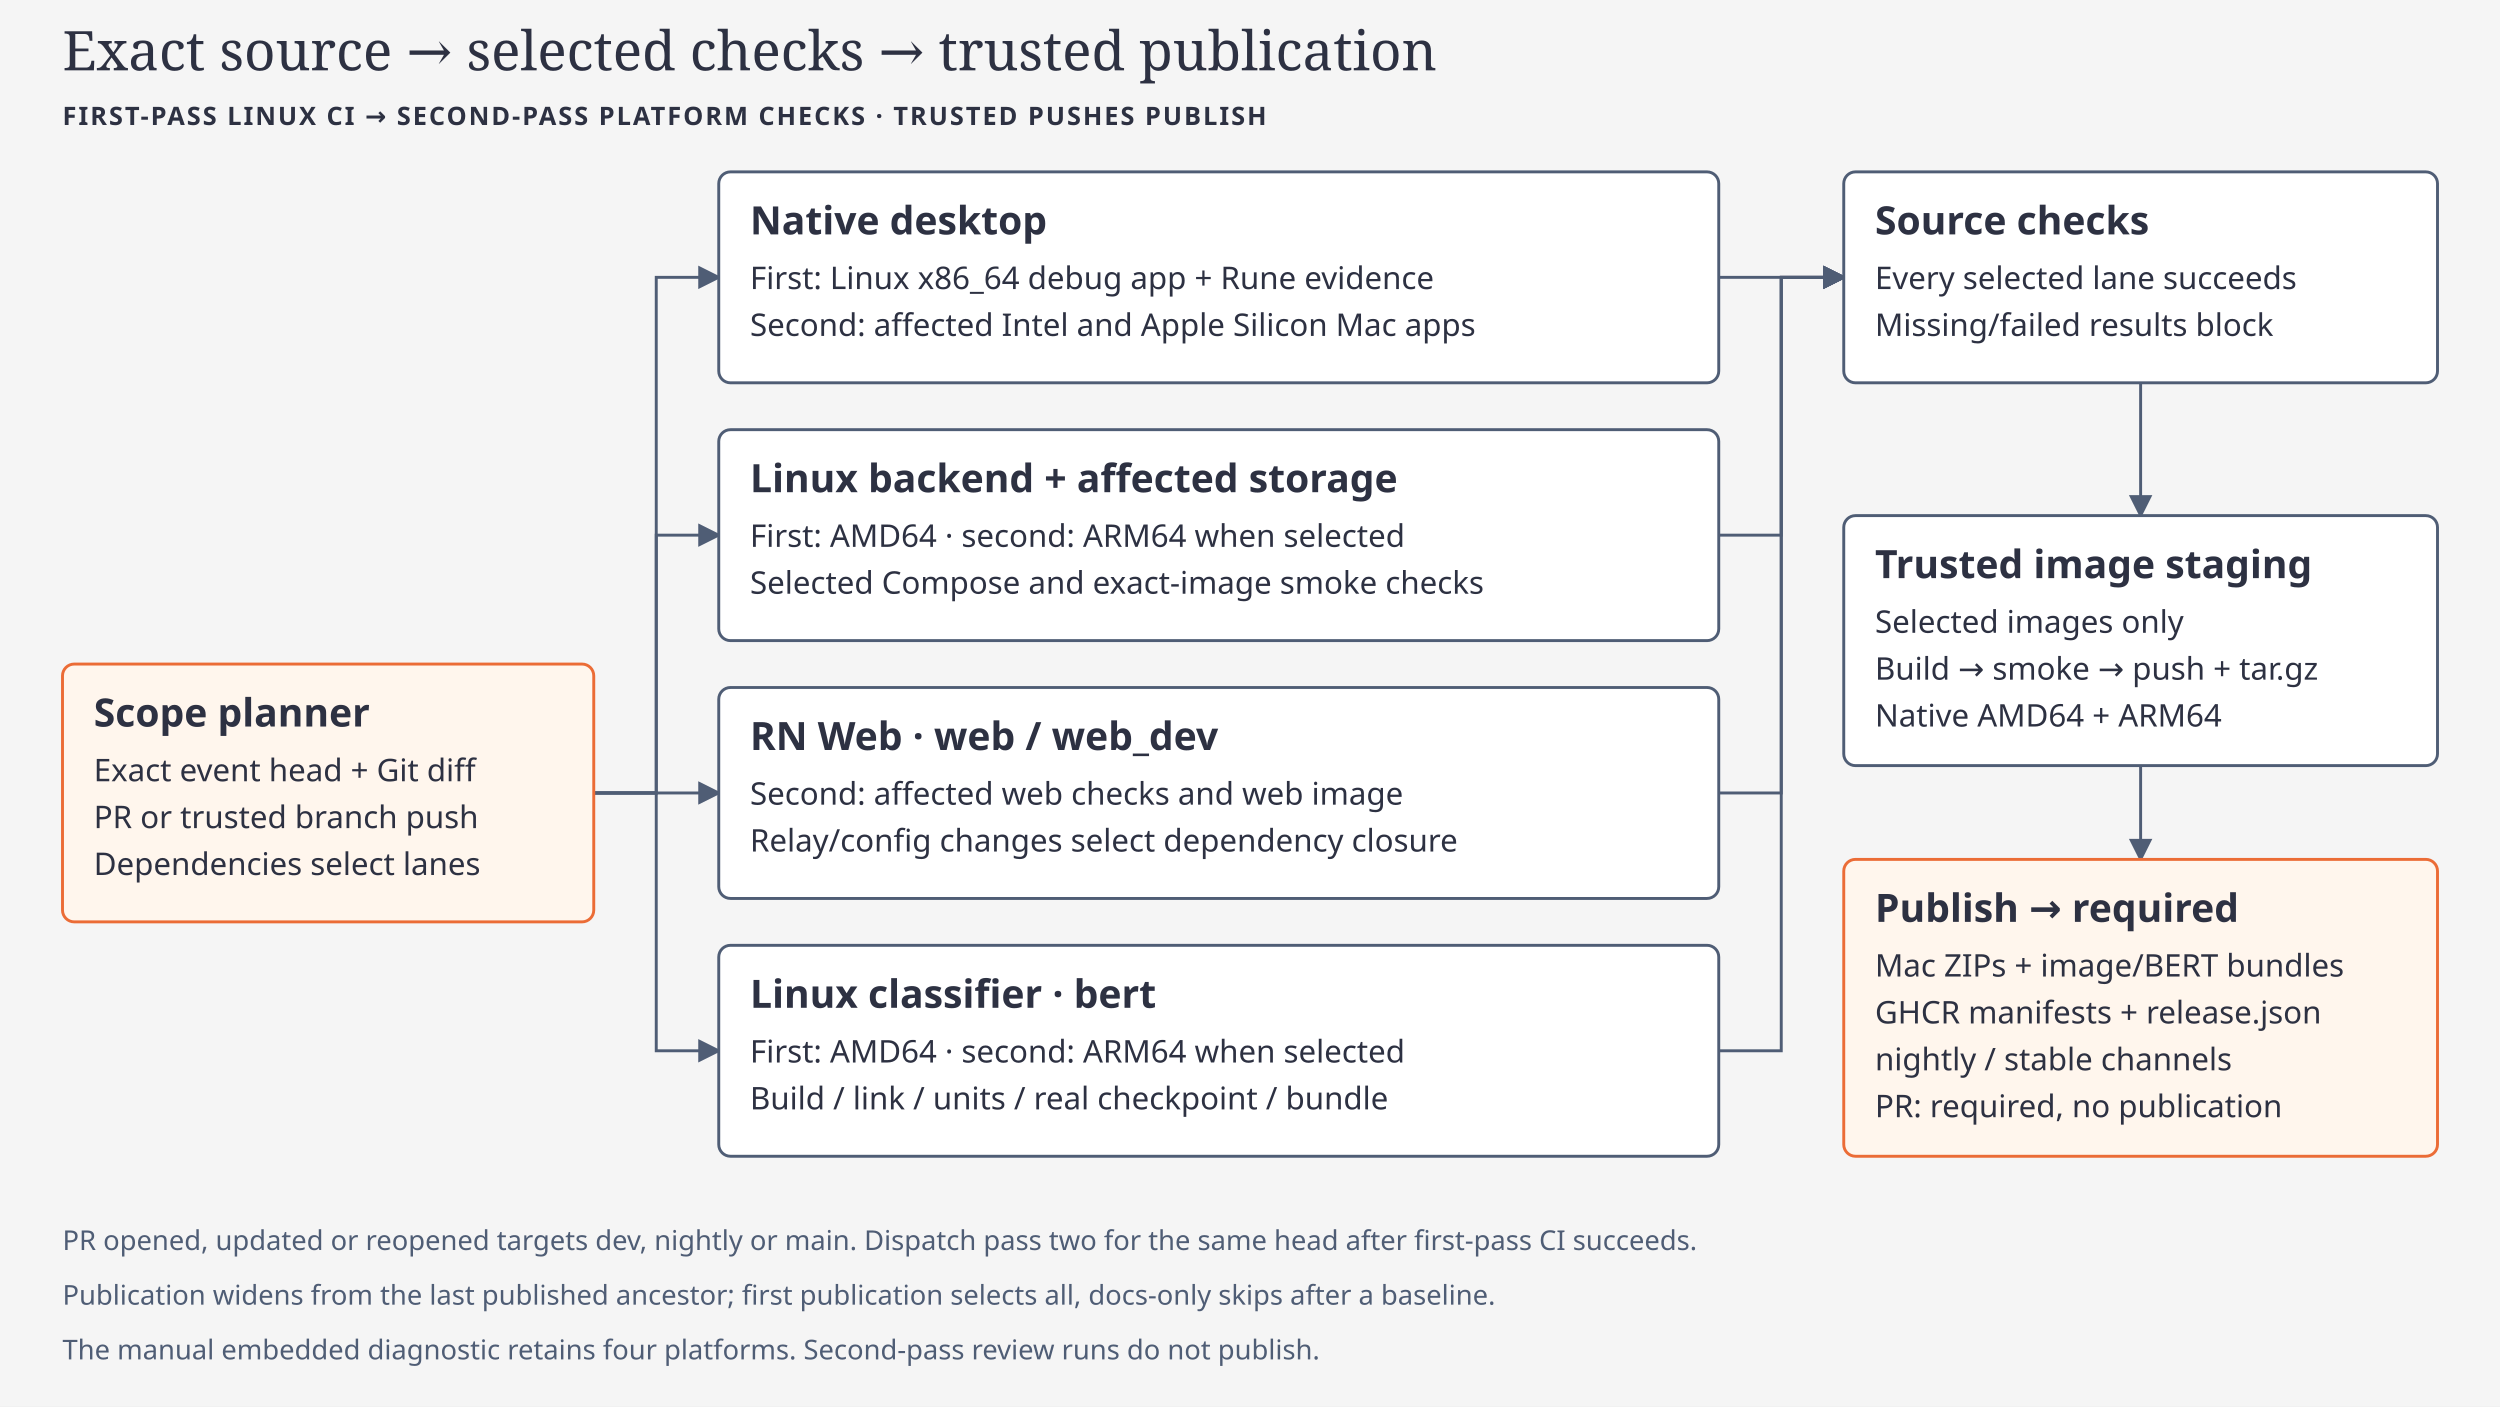
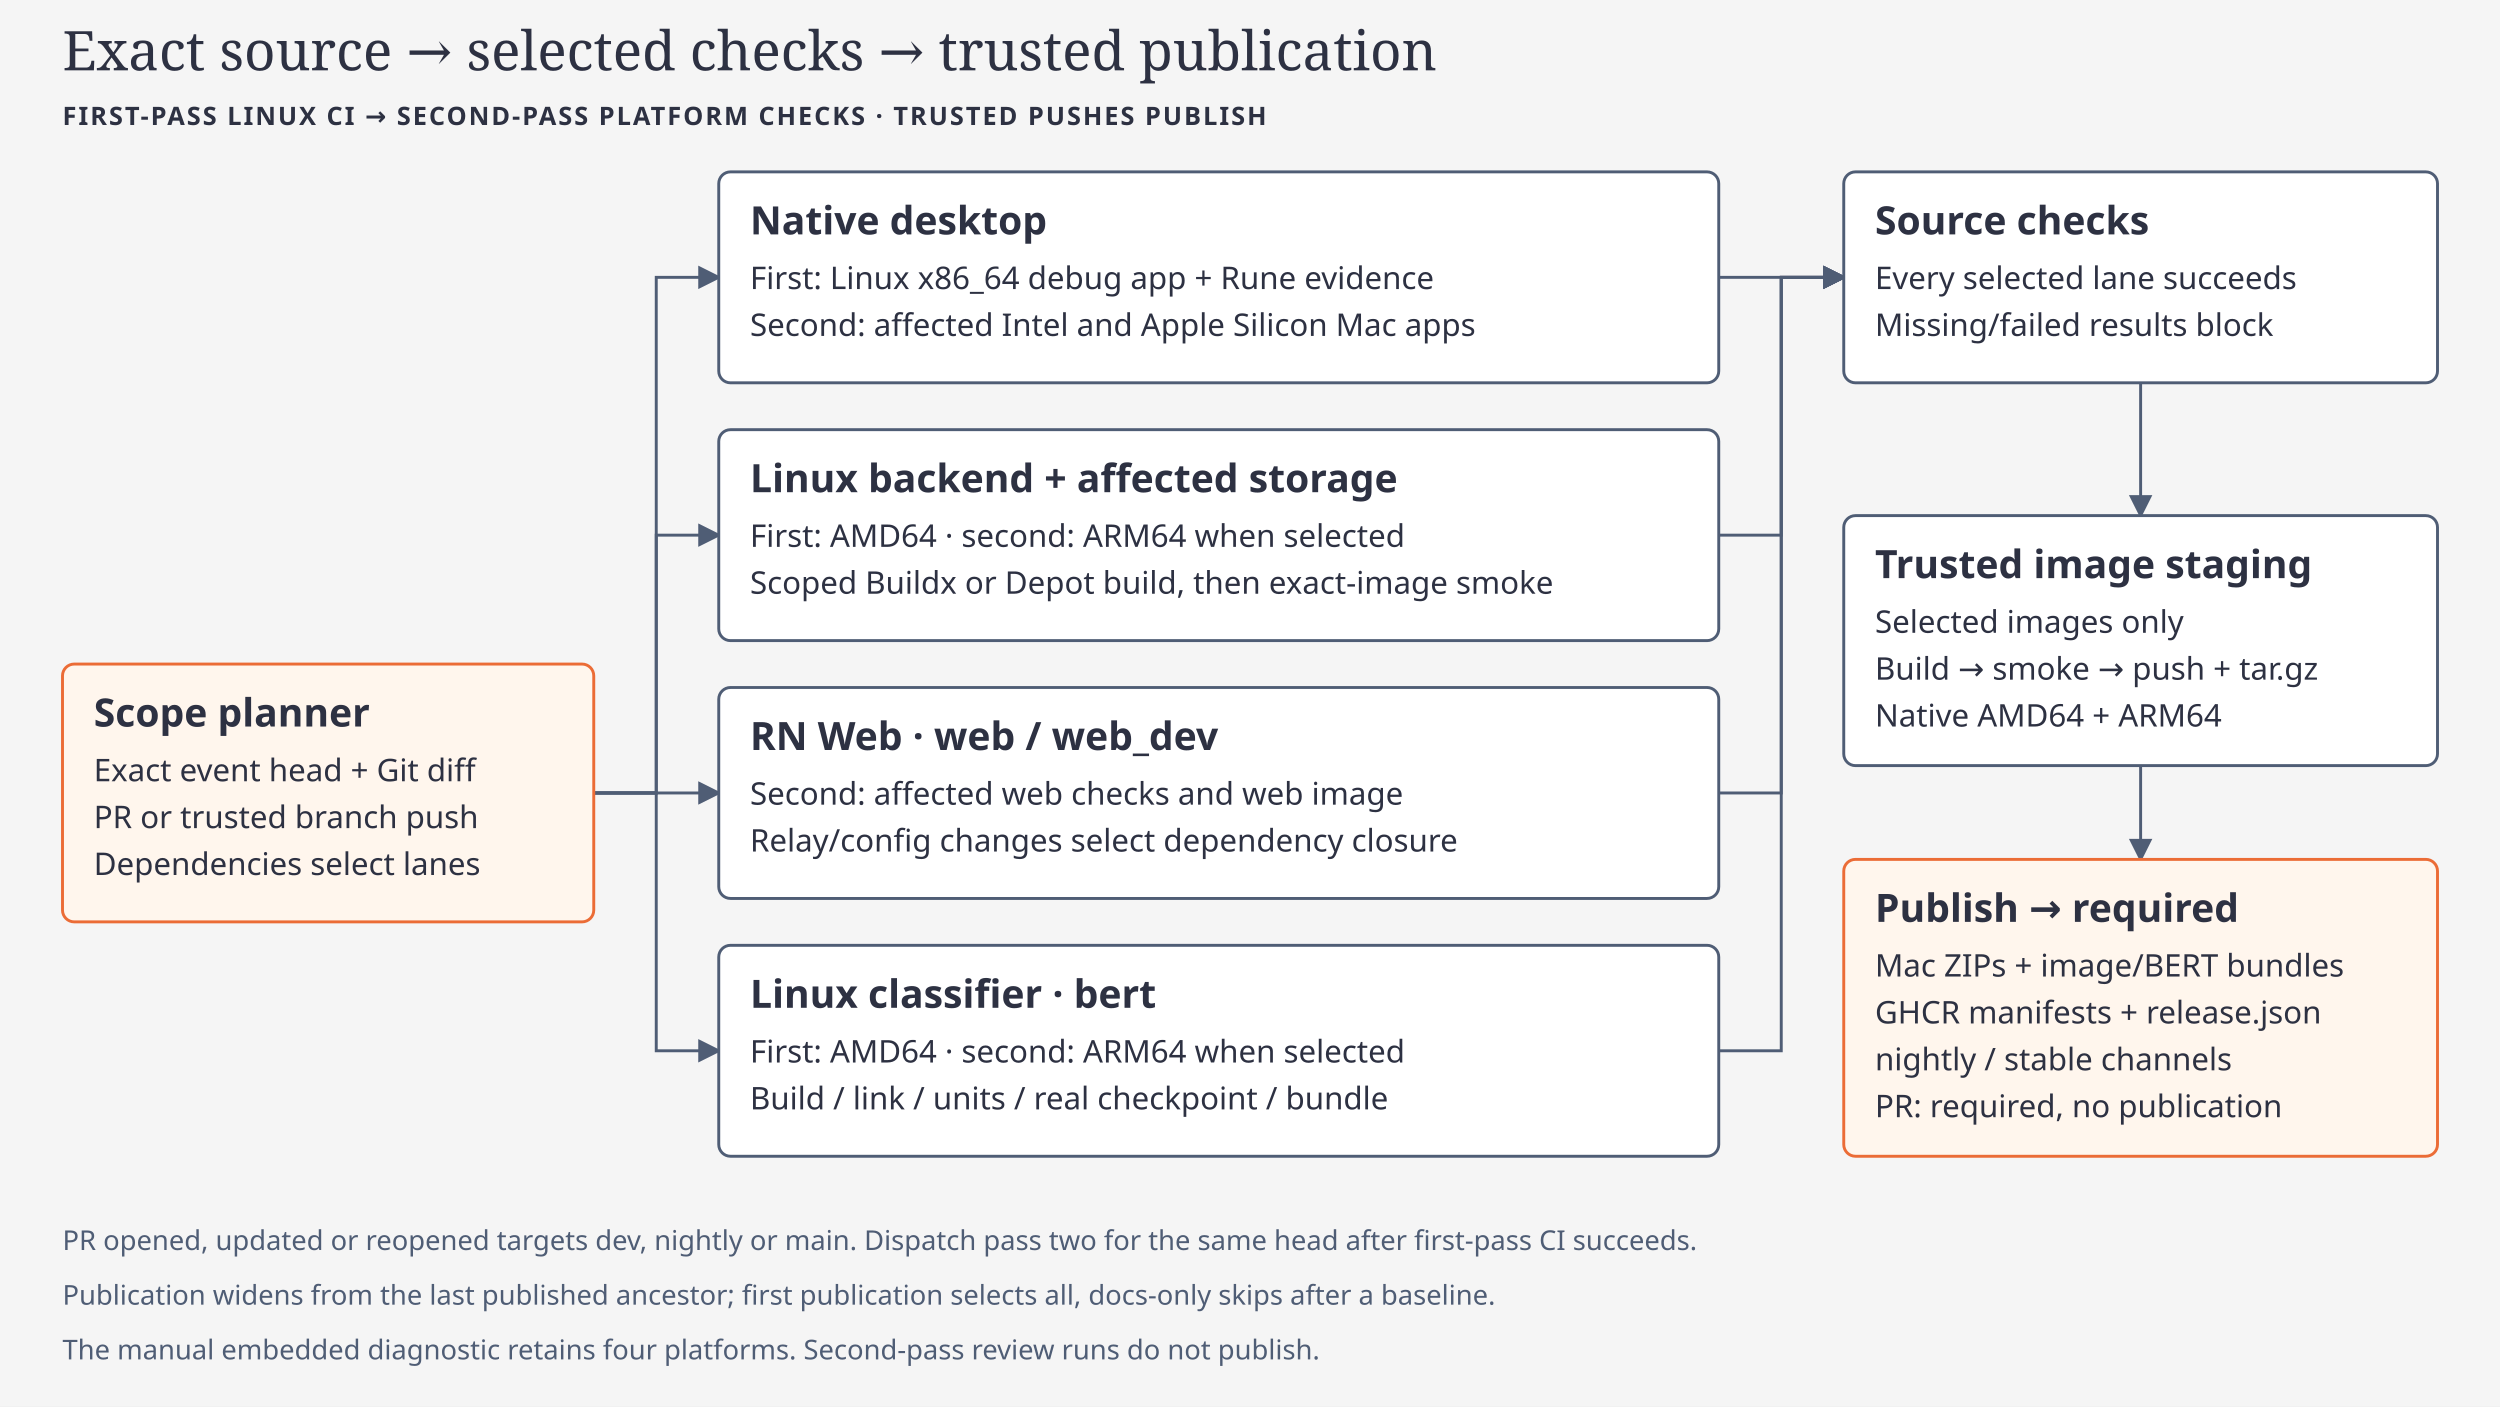
<svg xmlns="http://www.w3.org/2000/svg" viewBox="0 0 1280 720" role="img" aria-labelledby="ci-scopes-title ci-scopes-desc">
  <defs>
    <marker id="ci-scopes-arrow" markerWidth="8" markerHeight="8" refX="7" refY="4" orient="auto">
      <path d="M0 0L8 4L0 8Z" fill="#4f5d75" />
    </marker>
  </defs>
  <style>text{font-family:Geist,system-ui,sans-serif;fill:#2d3142}.heading{font-family:'Instrument Serif',Georgia,serif;font-size:28px}.label{font-size:20px;font-weight:600}.note{font-size:16px}.code{font:14px 'Geist Mono',ui-monospace,monospace}.zone{font-size:13px;font-weight:600;letter-spacing:1px}.minor{font-size:14px;fill:#4f5d75}.node,.pending{fill:#fff;stroke:#4f5d75;stroke-width:1.5}.accent{fill:#fff6ed;stroke:#eb6c36;stroke-width:1.5}.pending{stroke-dasharray:6 4}.edge,.later,.flow{fill:none;stroke:#4f5d75;stroke-width:1.5}.later{stroke-dasharray:6 4}.edge,.later{marker-end:url(#ci-scopes-arrow)}</style>
  <rect width="1280" height="720" fill="#f5f5f5" />
  <text x="32" y="36" class="heading">Exact source → selected checks → trusted publication</text>
  <text x="32" y="64" class="zone">FIRST-PASS LINUX CI → SECOND-PASS PLATFORM CHECKS · TRUSTED PUSHES PUBLISH</text>
  <path d="M304 406H336V142H368" class="edge" />
  <path d="M880 142H912V142H944" class="edge" />
  <path d="M304 406H336V274H368" class="edge" />
  <path d="M880 274H912V142H944" class="edge" />
  <path d="M304 406H336V406H368" class="edge" />
  <path d="M880 406H912V142H944" class="edge" />
  <path d="M304 406H336V538H368" class="edge" />
  <path d="M880 538H912V142H944" class="edge" />
  <path d="M1096 196V264" class="edge" />
  <path d="M1096 392V440" class="edge" />
  <rect x="32" y="340" width="272" height="132" rx="6" class="accent" />
  <text x="48" y="372" class="label">Scope planner</text>
  <text x="48" y="400" class="note">Exact event head + Git diff</text>
  <text x="48" y="424" class="note">PR or trusted branch push</text>
  <text x="48" y="448" class="note">Dependencies select lanes</text>
  <rect x="368" y="88" width="512" height="108" rx="6" class="node" />
  <text x="384" y="120" class="label">Native desktop</text>
  <text x="384" y="148" class="note">First: Linux x86_64 debug app + Rune evidence</text>
  <text x="384" y="172" class="note">Second: affected Intel and Apple Silicon Mac apps</text>
  <rect x="368" y="220" width="512" height="108" rx="6" class="node" />
  <text x="384" y="252" class="label">Linux backend + affected storage</text>
  <text x="384" y="280" class="note">First: AMD64 · second: ARM64 when selected</text>
-   <text x="384" y="304" class="note">Selected Compose and exact-image smoke checks</text>
+   <text x="384" y="304" class="note">Scoped Buildx or Depot build, then exact-image smoke</text>
  <rect x="368" y="352" width="512" height="108" rx="6" class="node" />
  <text x="384" y="384" class="label">RN Web · web / web_dev</text>
  <text x="384" y="412" class="note">Second: affected web checks and web image</text>
  <text x="384" y="436" class="note">Relay/config changes select dependency closure</text>
  <rect x="368" y="484" width="512" height="108" rx="6" class="node" />
  <text x="384" y="516" class="label">Linux classifier · bert</text>
  <text x="384" y="544" class="note">First: AMD64 · second: ARM64 when selected</text>
  <text x="384" y="568" class="note">Build / link / units / real checkpoint / bundle</text>
  <rect x="944" y="88" width="304" height="108" rx="6" class="node" />
  <text x="960" y="120" class="label">Source checks</text>
  <text x="960" y="148" class="note">Every selected lane succeeds</text>
  <text x="960" y="172" class="note">Missing/failed results block</text>
  <rect x="944" y="264" width="304" height="128" rx="6" class="node" />
  <text x="960" y="296" class="label">Trusted image staging</text>
  <text x="960" y="324" class="note">Selected images only</text>
  <text x="960" y="348" class="note">Build → smoke → push + tar.gz</text>
  <text x="960" y="372" class="note">Native AMD64 + ARM64</text>
  <rect x="944" y="440" width="304" height="152" rx="6" class="accent" />
  <text x="960" y="472" class="label">Publish → required</text>
  <text x="960" y="500" class="note">Mac ZIPs + image/BERT bundles</text>
  <text x="960" y="524" class="note">GHCR manifests + release.json</text>
  <text x="960" y="548" class="note">nightly / stable channels</text>
  <text x="960" y="572" class="note">PR: required, no publication</text>
  <text x="32" y="640" class="minor">PR opened, updated or reopened targets dev, nightly or main. Dispatch pass two for the same head after first-pass CI succeeds.</text>
  <text x="32" y="668" class="minor">Publication widens from the last published ancestor; first publication selects all, docs-only skips after a baseline.</text>
  <text x="32" y="696" class="minor">The manual embedded diagnostic retains four platforms. Second-pass review runs do not publish.</text>
</svg>
